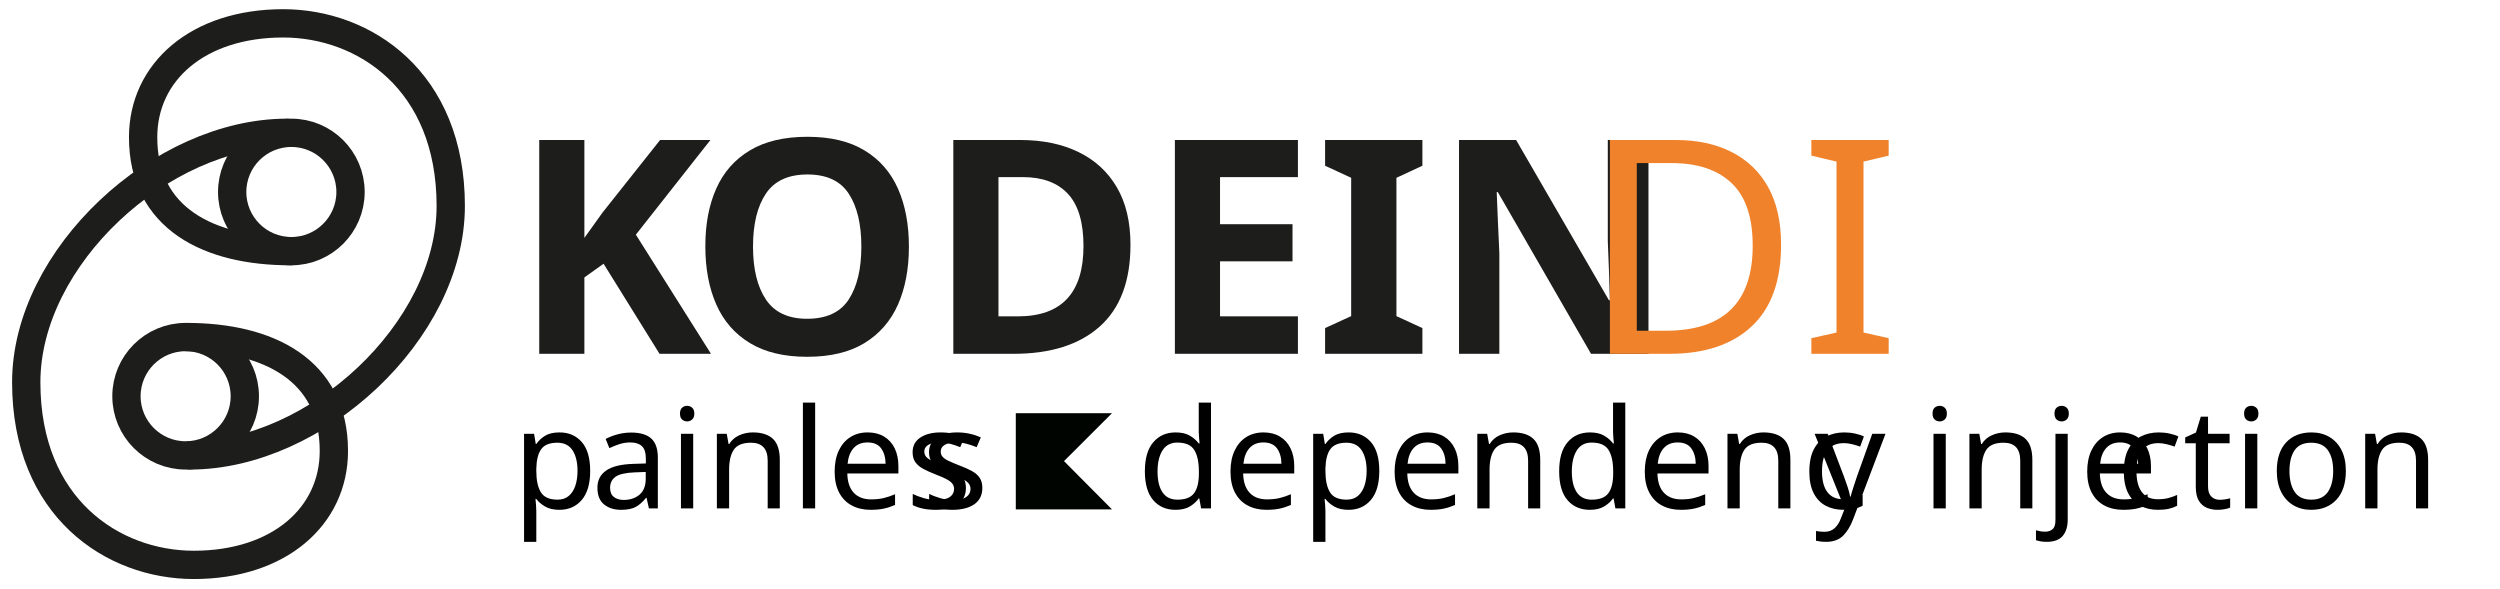
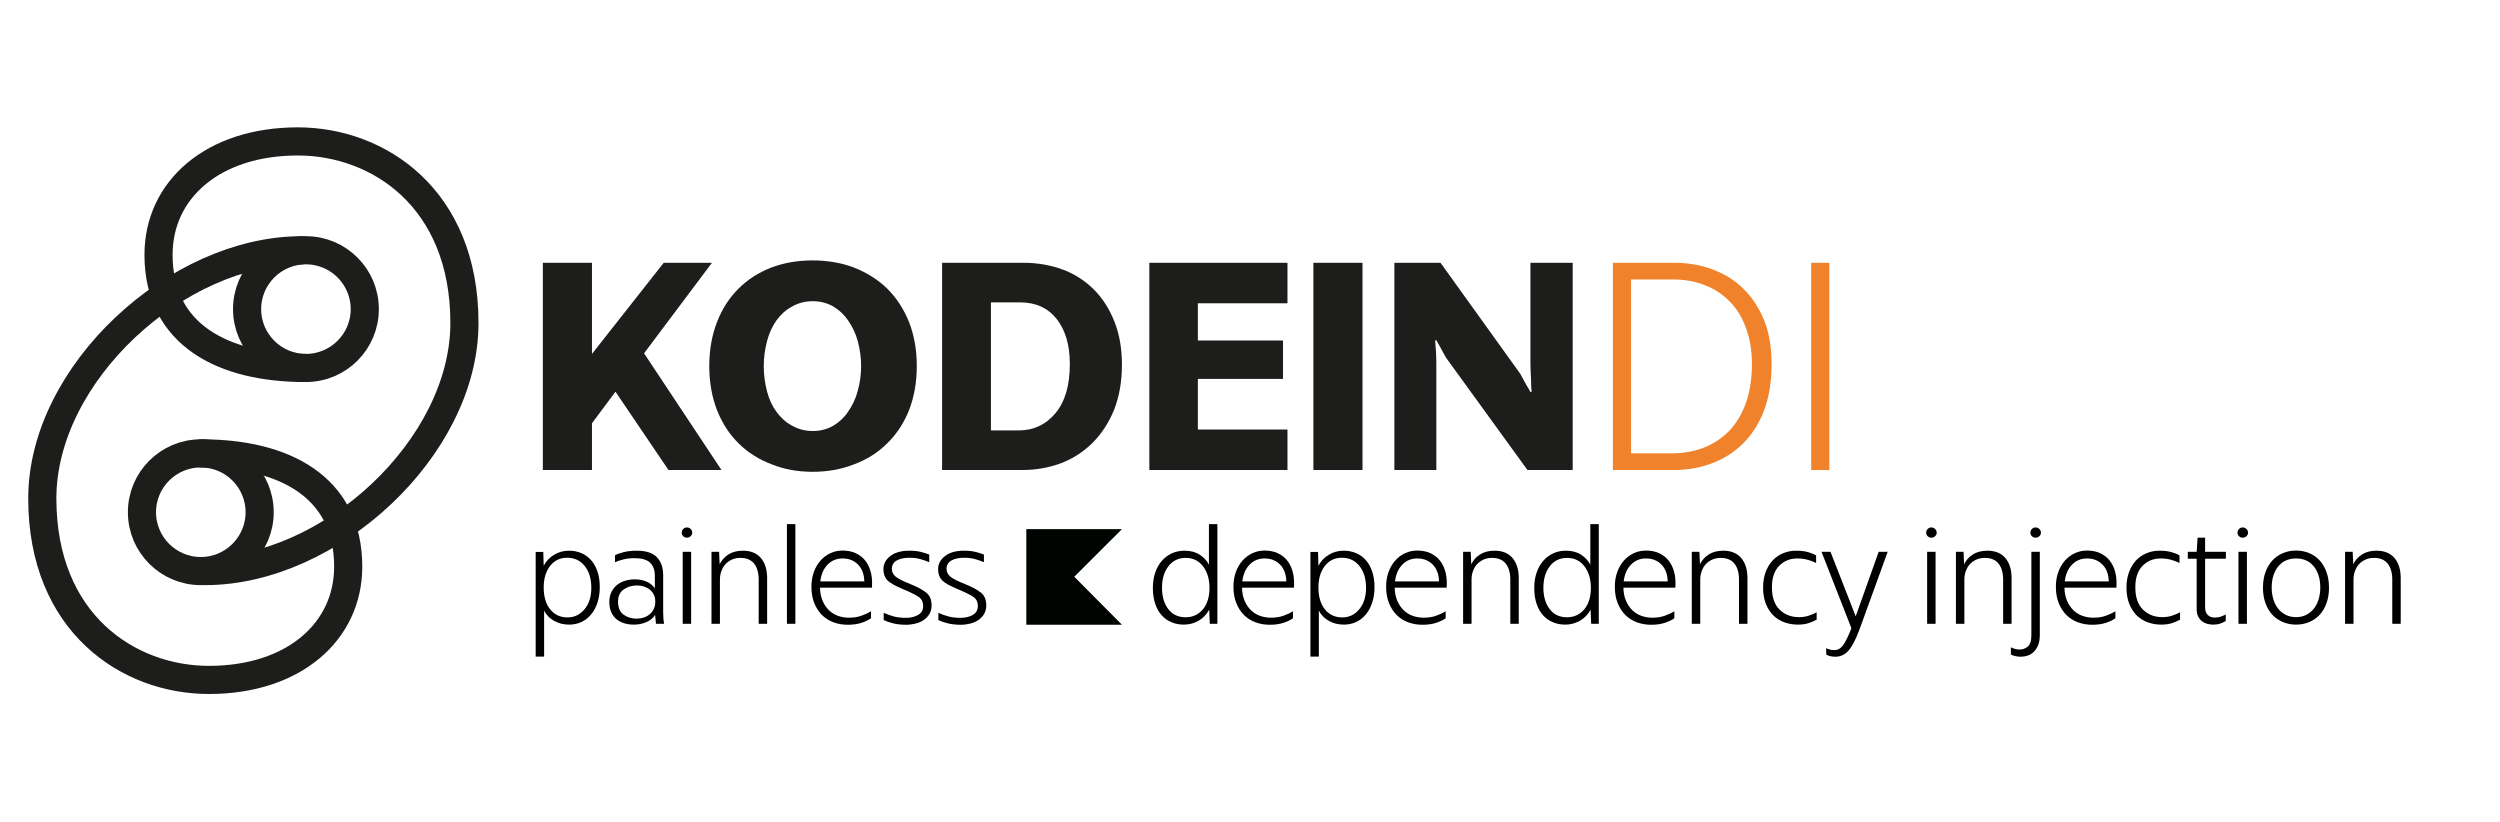
- <svg xmlns="http://www.w3.org/2000/svg" width="100%" height="100%" viewBox="0 0 14167 3334" version="1.1" xml:space="preserve" style="fill-rule:evenodd;clip-rule:evenodd;stroke-linecap:round;stroke-miterlimit:10;">
+ <svg xmlns="http://www.w3.org/2000/svg" width="100%" height="100%" viewBox="0 0 10685 3511" version="1.1" xml:space="preserve" style="fill-rule:evenodd;clip-rule:evenodd;stroke-linecap:round;stroke-miterlimit:10;">
  <g id="DI">
-     <g transform="matrix(41.6667,0,0,41.6667,-2172.28,-16551.7)">
-       <text x="121.799px" y="445.358px" style="font-family:'LCTPicon-Bold', 'LCT Picon', sans-serif;font-weight:700;font-size:40.721px;fill:#1d1e1c;">K<tspan x="145.702px " y="445.358px ">O</tspan>DEIN</text>
-       <text x="267.131px" y="445.358px" style="font-family:'LCTPicon-Light', 'LCT Picon', sans-serif;font-weight:300;font-size:40.721px;fill:#ef822b;">DI</text>
+     <g transform="matrix(31.25,0,0,31.25,-1559.94,-11908.6)">
+       <g transform="matrix(40.7208,0,0,40.7208,121.799,445.358)">
+         <path d="M0.058,-0l0,-0.696l0.165,0l0,0.306l0.241,-0.306l0.162,0l-0.228,0.304l0.26,0.392l-0.178,0l-0.178,-0.263l-0.079,0.106l-0,0.157l-0.165,0Z" style="fill:#1d1e1c;fill-rule:nonzero;" />
+       </g>
+       <g transform="matrix(40.7208,0,0,40.7208,145.702,445.358)">
+         <path d="M0.377,0.006c-0.049,0 -0.095,-0.008 -0.137,-0.025c-0.043,-0.016 -0.079,-0.039 -0.11,-0.069c-0.032,-0.031 -0.056,-0.068 -0.074,-0.113c-0.017,-0.044 -0.026,-0.093 -0.026,-0.148c-0,-0.055 0.009,-0.104 0.026,-0.148c0.017,-0.044 0.041,-0.081 0.072,-0.112c0.031,-0.031 0.067,-0.054 0.11,-0.071c0.043,-0.016 0.089,-0.024 0.139,-0.024c0.05,-0 0.097,0.008 0.139,0.024c0.043,0.017 0.08,0.04 0.112,0.071c0.031,0.031 0.055,0.068 0.073,0.112c0.017,0.044 0.026,0.093 0.026,0.148c0,0.055 -0.009,0.104 -0.026,0.148c-0.018,0.045 -0.043,0.082 -0.074,0.112c-0.031,0.031 -0.068,0.054 -0.111,0.07c-0.043,0.017 -0.089,0.025 -0.139,0.025Zm0.001,-0.137c0.025,-0 0.048,-0.006 0.069,-0.018c0.02,-0.012 0.037,-0.028 0.05,-0.048c0.014,-0.02 0.025,-0.043 0.032,-0.07c0.007,-0.026 0.011,-0.053 0.011,-0.082c0,-0.029 -0.004,-0.056 -0.011,-0.083c-0.007,-0.026 -0.018,-0.049 -0.032,-0.069c-0.013,-0.02 -0.03,-0.036 -0.05,-0.048c-0.021,-0.012 -0.044,-0.018 -0.069,-0.018c-0.026,0 -0.049,0.006 -0.07,0.018c-0.021,0.011 -0.038,0.027 -0.052,0.046c-0.014,0.02 -0.025,0.043 -0.032,0.07c-0.007,0.027 -0.011,0.055 -0.011,0.084c0,0.03 0.004,0.058 0.011,0.085c0.007,0.027 0.018,0.05 0.032,0.069c0.014,0.019 0.031,0.035 0.052,0.046c0.021,0.012 0.044,0.018 0.07,0.018Z" style="fill:#1d1e1c;fill-rule:nonzero;" />
+       </g>
+       <g transform="matrix(40.7208,0,0,40.7208,176.487,445.358)">
+         <path d="M0.056,-0l0,-0.696l0.274,0c0.047,0 0.091,0.008 0.132,0.023c0.04,0.015 0.075,0.038 0.104,0.067c0.029,0.029 0.052,0.065 0.069,0.108c0.017,0.043 0.025,0.091 0.025,0.145c0,0.056 -0.009,0.106 -0.026,0.15c-0.018,0.044 -0.042,0.081 -0.072,0.111c-0.03,0.03 -0.065,0.053 -0.106,0.069c-0.041,0.015 -0.084,0.023 -0.13,0.023l-0.27,0Zm0.262,-0.563l-0.098,0l-0,0.43l0.093,0c0.05,0 0.091,-0.019 0.123,-0.057c0.033,-0.039 0.049,-0.094 0.049,-0.166c0,-0.064 -0.015,-0.114 -0.044,-0.151c-0.029,-0.037 -0.07,-0.056 -0.123,-0.056Z" style="fill:#1d1e1c;fill-rule:nonzero;" />
+       </g>
+       <g transform="matrix(40.7208,0,0,40.7208,204.829,445.358)">
+         <path d="M0.056,-0l0,-0.696l0.464,0l0,0.136l-0.301,0l-0,0.125l0.286,0l-0,0.129l-0.286,0l-0,0.17l0.301,0l0,0.136l-0.464,0Z" style="fill:#1d1e1c;fill-rule:nonzero;" />
+       </g>
+       <g transform="matrix(40.7208,0,0,40.7208,227.266,445.358)">
+         <rect x="0.056" y="-0.696" width="0.165" height="0.696" style="fill:#1d1e1c;fill-rule:nonzero;" />
+       </g>
+       <g transform="matrix(40.7208,0,0,40.7208,238.505,445.358)">
+         <path d="M0.052,-0l0,-0.696l0.155,0l0.268,0.373c0.005,0.009 0.011,0.021 0.019,0.035c0.008,0.013 0.013,0.022 0.015,0.026l0.004,-0.001c-0.001,-0.009 -0.002,-0.023 -0.002,-0.042c-0.001,-0.019 -0.002,-0.037 -0.002,-0.054l0,-0.337l0.142,-0l0,0.696l-0.152,-0l-0.274,-0.378c-0.005,-0.009 -0.011,-0.02 -0.018,-0.033c-0.007,-0.013 -0.012,-0.021 -0.014,-0.025l-0.004,0.001c0.001,0.011 0.002,0.025 0.003,0.042c0.001,0.017 0.001,0.033 0.001,0.046l0,0.347l-0.141,-0Z" style="fill:#1d1e1c;fill-rule:nonzero;" />
+       </g>
+       <g transform="matrix(40.7208,0,0,40.7208,267.131,445.358)">
+         <path d="M0.083,-0l0,-0.696l0.205,0c0.046,0 0.089,0.007 0.129,0.022c0.04,0.015 0.075,0.036 0.104,0.065c0.029,0.028 0.052,0.063 0.07,0.106c0.017,0.043 0.025,0.092 0.025,0.147c0,0.061 -0.009,0.113 -0.026,0.158c-0.018,0.045 -0.042,0.082 -0.072,0.111c-0.03,0.029 -0.065,0.051 -0.104,0.065c-0.04,0.015 -0.082,0.022 -0.126,0.022l-0.205,-0Zm0.202,-0.64l-0.141,0l0,0.584l0.135,0c0.039,0 0.076,-0.006 0.109,-0.019c0.033,-0.013 0.062,-0.032 0.086,-0.057c0.024,-0.025 0.043,-0.057 0.056,-0.094c0.013,-0.037 0.02,-0.081 0.02,-0.13c0,-0.042 -0.006,-0.08 -0.018,-0.115c-0.012,-0.035 -0.029,-0.066 -0.052,-0.09c-0.023,-0.025 -0.051,-0.045 -0.084,-0.058c-0.033,-0.014 -0.07,-0.021 -0.111,-0.021Z" style="fill:#ef822b;fill-rule:nonzero;" />
+       </g>
+       <g transform="matrix(40.7208,0,0,40.7208,294.251,445.358)">
+         <rect x="0.083" y="-0.696" width="0.061" height="0.696" style="fill:#ef822b;fill-rule:nonzero;" />
+       </g>
    </g>
-     <path d="M716.616,2245.38c0,185.076 150.258,335.334 335.334,335.334c185.075,-0 335.333,-150.258 335.333,-335.334c-0,-185.075 -150.258,-335.333 -335.333,-335.333c-185.076,-0 -335.334,150.258 -335.334,335.333Z" style="fill:none;stroke:#1d1d1b;stroke-width:160.38px;" />
-     <path d="M1056.79,1910.05c461.25,0 835.167,184.25 835.167,645.5c-0,369.917 -309.75,645.5 -793.625,645.5c-459.25,0 -949.625,-323.458 -949.625,-1034.54c-0,-711 766.083,-1413.88 1477.12,-1413.88" style="fill:none;fill-rule:nonzero;stroke:#1d1d1b;stroke-width:160.38px;" />
-     <path d="M1986.37,1087.95c0,-185.075 -150.248,-335.333 -335.312,-335.333c-185.064,-0 -335.313,150.258 -335.313,335.333c0,185.076 150.249,335.333 335.313,335.333c185.064,0 335.312,-150.257 335.312,-335.333Z" style="fill:none;stroke:#1d1d1b;stroke-width:160.38px;" />
-     <path d="M1646.2,1423.28c-461.25,0 -835.167,-184.25 -835.167,-645.5c0,-369.875 309.75,-645.5 793.625,-645.5c459.25,0 949.625,323.5 949.625,1034.54c0,711.042 -766.083,1413.88 -1477.12,1413.88" style="fill:none;fill-rule:nonzero;stroke:#1d1d1b;stroke-width:160.38px;" />
+     <path d="M606.735,2189.23c-0,138.807 112.693,251.5 251.5,251.5c138.806,-0 251.5,-112.693 251.5,-251.5c-0,-138.807 -112.694,-251.5 -251.5,-251.5c-138.807,-0 -251.5,112.693 -251.5,251.5Z" style="fill:none;stroke:#1d1d1b;stroke-width:120.28px;" />
+     <path d="M861.863,1937.74c345.937,0 626.375,138.188 626.375,484.125c-0,277.438 -232.313,484.125 -595.219,484.125c-344.437,0 -712.219,-242.594 -712.219,-775.906c0,-533.25 574.563,-1060.41 1107.84,-1060.41" style="fill:none;fill-rule:nonzero;stroke:#1d1d1b;stroke-width:120.28px;" />
+     <path d="M1559.05,1321.16c0,-138.807 -112.686,-251.5 -251.484,-251.5c-138.798,0 -251.484,112.693 -251.484,251.5c-0,138.807 112.686,251.5 251.484,251.5c138.798,0 251.484,-112.693 251.484,-251.5Z" style="fill:none;stroke:#1d1d1b;stroke-width:120.28px;" />
+     <path d="M1303.92,1572.66c-345.937,-0 -626.375,-138.188 -626.375,-484.125c0,-277.406 232.313,-484.125 595.219,-484.125c344.438,-0 712.219,242.625 712.219,775.906c-0,533.281 -574.563,1060.41 -1107.84,1060.41" style="fill:none;fill-rule:nonzero;stroke:#1d1d1b;stroke-width:120.28px;" />
    <g>
-       <path d="M6029.6,2612.96l271.834,-271.375l-545.167,-0l0,545.125l545.167,-0l-271.959,-273.625l0.125,-0.125Z" style="fill:#000400;fill-rule:nonzero;" />
-       <text x="2902.67px" y="2881.16px" style="font-family:'LCTPicon-Light', 'LCT Picon', sans-serif;font-weight:300;font-size:788.889px;">p<tspan x="3349.18px " y="2881.16px ">a</tspan>inles<tspan x="5224.37px " y="2881.16px ">s</tspan>
-       </text>
-       <text x="6444.34px" y="2881.16px" style="font-family:'LCTPicon-Light', 'LCT Picon', sans-serif;font-weight:300;font-size:788.889px;">dependenc<tspan x="10282.3px " y="2881.16px ">y</tspan> inje<tspan x="11991.8px 12350.7px " y="2881.16px 2881.16px ">ct</tspan>ion</text>
+       <path d="M4591.47,2464.91l203.875,-203.531l-408.875,0l-0,408.844l408.875,-0l-203.969,-205.219l0.094,-0.094Z" style="fill:#000400;fill-rule:nonzero;" />
+       <path d="M2289.47,2806.29l0,-447.3l32.542,-0l1.775,59.166c9.861,-19.327 24.455,-34.908 43.783,-46.741c19.328,-11.834 40.825,-17.75 64.492,-17.75c18.933,-0 36.486,3.451 52.658,10.354c16.172,6.903 30.076,16.961 41.713,30.175c11.636,13.214 20.708,29.485 27.216,48.812c6.509,19.328 9.763,41.22 9.763,65.675c-0,24.456 -3.254,46.644 -9.763,66.563c-6.508,19.919 -15.58,36.881 -27.216,50.883c-11.637,14.003 -25.442,24.752 -41.417,32.246c-15.975,7.495 -33.429,11.242 -52.363,11.242c-23.666,-0 -44.966,-5.227 -63.9,-15.679c-18.933,-10.453 -33.33,-25.146 -43.191,-44.08l-0,196.434l-36.092,-0Zm136.083,-167.442c29.189,0 53.448,-11.636 72.775,-34.908c19.328,-23.272 28.992,-53.842 28.992,-91.709c0,-38.261 -9.368,-69.225 -28.104,-92.891c-18.736,-23.667 -43.882,-35.5 -75.438,-35.5c-30.372,-0 -54.63,11.735 -72.775,35.204c-18.144,23.469 -27.216,54.137 -27.216,92.004c-0,39.445 9.269,70.606 27.808,93.483c18.539,22.878 43.192,34.317 73.958,34.317Z" style="fill-rule:nonzero;" />
+       <path d="M2708.96,2669.62c-14.2,-0 -27.71,-1.874 -40.529,-5.621c-12.82,-3.747 -23.963,-9.565 -33.43,-17.454c-9.466,-7.889 -16.961,-17.947 -22.483,-30.175c-5.522,-12.228 -8.283,-26.625 -8.283,-43.192c-0,-16.172 2.958,-30.372 8.875,-42.6c5.916,-12.228 13.904,-22.385 23.962,-30.471c10.059,-8.086 21.695,-14.101 34.909,-18.046c13.213,-3.944 26.92,-5.916 41.12,-5.916c19.328,-0 36.388,3.353 51.18,10.058c14.791,6.706 26.329,16.172 34.612,28.4l0,-53.25c0,-24.85 -6.804,-43.685 -20.412,-56.504c-13.609,-12.819 -35.599,-19.229 -65.971,-19.229c-18.145,-0 -34.218,1.775 -48.221,5.325c-14.003,3.55 -25.935,7.494 -35.796,11.833l0,-29.583c8.283,-4.734 20.61,-9.171 36.979,-13.313c16.37,-4.141 34.81,-6.212 55.321,-6.212c40.233,-0 69.225,9.368 86.975,28.104c17.75,18.736 26.625,44.079 26.625,76.029l0,160.342c0,9.466 0.394,18.637 1.183,27.512c0.789,8.875 1.775,15.679 2.959,20.413l-34.909,-0l-3.55,-37.867c-8.677,13.411 -21.201,23.667 -37.57,30.767c-16.37,7.1 -34.219,10.65 -53.546,10.65Zm11.833,-25.442c9.861,0 19.624,-1.479 29.288,-4.437c9.663,-2.959 18.243,-7.495 25.737,-13.609c7.494,-6.114 13.51,-13.707 18.046,-22.779c4.536,-9.072 6.804,-19.722 6.804,-31.95c0,-11.439 -2.169,-21.497 -6.508,-30.175c-4.339,-8.678 -10.157,-15.876 -17.454,-21.596c-7.298,-5.719 -15.68,-10.058 -25.146,-13.016c-9.467,-2.959 -19.131,-4.438 -28.992,-4.438c-21.3,0 -40.135,5.621 -56.504,16.863c-16.37,11.241 -24.554,28.695 -24.554,52.362c-0,25.639 7.889,44.178 23.666,55.617c15.778,11.439 34.317,17.158 55.617,17.158Z" style="fill-rule:nonzero;" />
+       <path d="M2935.57,2298.05c-5.917,0 -11.044,-2.071 -15.383,-6.212c-4.339,-4.142 -6.509,-9.171 -6.509,-15.088c0,-6.311 2.17,-11.636 6.509,-15.975c4.339,-4.339 9.466,-6.508 15.383,-6.508c6.311,-0 11.735,2.169 16.271,6.508c4.536,4.339 6.804,9.664 6.804,15.975c0,5.917 -2.268,10.946 -6.804,15.088c-4.536,4.141 -9.96,6.212 -16.271,6.212Zm-17.75,368.017l0,-307.667l36.092,0l-0,307.667l-36.092,-0Z" style="fill-rule:nonzero;" />
+       <path d="M3040.88,2666.07l-0,-307.667l32.541,0l2.367,53.25c8.678,-17.75 21.399,-31.851 38.163,-42.304c16.763,-10.453 37.176,-15.679 61.237,-15.679c33.528,-0 59.167,10.453 76.917,31.358c17.75,20.906 26.625,49.503 26.625,85.792l-0,195.25l-36.092,-0l0,-188.742c0,-29.189 -6.508,-51.968 -19.525,-68.337c-13.017,-16.37 -32.542,-24.555 -58.575,-24.555c-13.806,0 -26.231,2.564 -37.275,7.692c-11.044,5.128 -20.215,11.833 -27.512,20.117c-7.298,8.283 -12.919,18.046 -16.863,29.287c-3.944,11.242 -5.917,22.977 -5.917,35.204l0,189.334l-36.091,-0Z" style="fill-rule:nonzero;" />
+       <rect x="3363.34" y="2240.07" width="36.092" height="426" style="fill-rule:nonzero;" />
+       <path d="M3623.08,2670.21c-21.3,0 -41.417,-3.451 -60.35,-10.354c-18.934,-6.902 -35.303,-17.158 -49.109,-30.766c-13.805,-13.609 -24.85,-30.57 -33.133,-50.884c-8.283,-20.314 -12.425,-43.882 -12.425,-70.704c0,-22.878 3.451,-43.783 10.354,-62.717c6.903,-18.933 16.37,-35.204 28.4,-48.812c12.031,-13.608 26.132,-24.16 42.304,-31.654c16.173,-7.495 33.528,-11.242 52.067,-11.242c21.3,0 40.036,3.747 56.208,11.242c16.173,7.494 29.485,17.75 39.938,30.766c10.453,13.017 18.243,28.499 23.371,46.446c5.127,17.948 7.297,37.374 6.508,58.279l-0.592,11.834l-221.875,-0c0.395,21.3 4.043,39.937 10.946,55.912c6.903,15.975 15.877,29.386 26.921,40.234c11.044,10.847 23.963,18.933 38.754,24.258c14.792,5.325 30.668,7.987 47.629,7.987c19.723,0 37.473,-2.859 53.25,-8.579c15.778,-5.719 29.189,-11.932 40.234,-18.637l-0,29.583c-11.045,7.889 -24.85,14.496 -41.417,19.821c-16.567,5.325 -35.894,7.987 -57.983,7.987Zm-21.892,-283.408c-25.639,0 -47.037,8.875 -64.196,26.625c-17.158,17.75 -27.512,41.614 -31.062,71.592l188.15,-0c-0.789,-30.767 -9.763,-54.828 -26.921,-72.184c-17.158,-17.355 -39.149,-26.033 -65.971,-26.033Z" style="fill-rule:nonzero;" />
+       <path d="M3872.77,2670.21c-20.511,0 -38.853,-1.972 -55.025,-5.916c-16.172,-3.945 -29.781,-8.678 -40.825,-14.2l0,-30.767c14.2,6.311 28.597,11.439 43.192,15.383c14.594,3.945 31.752,5.917 51.475,5.917c20.511,0 37.965,-4.142 52.362,-12.425c14.397,-8.283 21.596,-20.905 21.596,-37.867c0,-17.75 -6.706,-31.062 -20.117,-39.937c-13.411,-8.875 -35.697,-19.821 -66.858,-32.838c-33.528,-13.805 -55.715,-26.526 -66.562,-38.162c-10.848,-11.636 -16.271,-27.118 -16.271,-46.446c-0,-22.483 9.861,-41.318 29.583,-56.504c19.722,-15.186 46.742,-22.779 81.058,-22.779c19.328,-0 35.993,1.775 49.996,5.325c14.003,3.55 25.738,7.297 35.204,11.241l0,32.542c-12.227,-5.128 -24.948,-9.565 -38.162,-13.312c-13.214,-3.748 -28.696,-5.621 -46.446,-5.621c-22.878,-0 -41.121,3.944 -54.729,11.833c-13.608,7.889 -20.413,19.722 -20.413,35.5c0,13.017 5.227,23.963 15.68,32.838c10.452,8.875 31.456,19.623 63.012,32.245c30.372,12.228 53.151,24.456 68.338,36.684c15.186,12.228 22.779,30.372 22.779,54.433c-0,13.806 -3.057,25.935 -9.171,36.388c-6.114,10.452 -14.2,19.13 -24.258,26.033c-10.059,6.903 -21.695,12.031 -34.909,15.383c-13.214,3.353 -26.723,5.029 -40.529,5.029Z" style="fill-rule:nonzero;" />
+       <path d="M4106.48,2670.21c-20.511,0 -38.852,-1.972 -55.025,-5.916c-16.172,-3.945 -29.78,-8.678 -40.825,-14.2l0,-30.767c14.2,6.311 28.598,11.439 43.192,15.383c14.594,3.945 31.753,5.917 51.475,5.917c20.511,0 37.965,-4.142 52.363,-12.425c14.397,-8.283 21.595,-20.905 21.595,-37.867c0,-17.75 -6.705,-31.062 -20.116,-39.937c-13.411,-8.875 -35.698,-19.821 -66.859,-32.838c-33.527,-13.805 -55.715,-26.526 -66.562,-38.162c-10.847,-11.636 -16.271,-27.118 -16.271,-46.446c0,-22.483 9.861,-41.318 29.583,-56.504c19.723,-15.186 46.742,-22.779 81.059,-22.779c19.327,-0 35.993,1.775 49.996,5.325c14.002,3.55 25.737,7.297 35.204,11.241l-0,32.542c-12.228,-5.128 -24.949,-9.565 -38.163,-13.312c-13.214,-3.748 -28.696,-5.621 -46.446,-5.621c-22.877,-0 -41.12,3.944 -54.729,11.833c-13.608,7.889 -20.412,19.722 -20.412,35.5c-0,13.017 5.226,23.963 15.679,32.838c10.453,8.875 31.457,19.623 63.012,32.245c30.373,12.228 53.152,24.456 68.338,36.684c15.186,12.228 22.779,30.372 22.779,54.433c0,13.806 -3.057,25.935 -9.171,36.388c-6.114,10.452 -14.2,19.13 -24.258,26.033c-10.058,6.903 -21.695,12.031 -34.908,15.383c-13.214,3.353 -26.724,5.029 -40.53,5.029Z" style="fill-rule:nonzero;" />
+       <path d="M5059.91,2669.62c-18.934,-0 -36.486,-3.353 -52.659,-10.059c-16.172,-6.705 -30.175,-16.566 -42.008,-29.583c-11.833,-13.017 -21.103,-29.386 -27.808,-49.108c-6.706,-19.722 -10.059,-42.403 -10.059,-68.042c0,-24.455 3.452,-46.544 10.355,-66.267c6.902,-19.722 16.369,-36.387 28.4,-49.995c12.03,-13.609 26.23,-24.16 42.6,-31.655c16.369,-7.494 34.218,-11.241 53.545,-11.241c26.034,-0 47.827,5.719 65.38,17.158c17.552,11.439 30.668,25.639 39.345,42.6l0,-173.358l36.092,-0l0,426l-32.542,-0l-2.366,-60.35c-11.045,20.511 -26.231,36.289 -45.559,47.333c-19.327,11.045 -40.233,16.567 -62.716,16.567Zm7.691,-31.359c15.778,0 29.978,-3.155 42.6,-9.466c12.623,-6.311 23.371,-14.989 32.246,-26.034c8.875,-11.044 15.581,-24.258 20.117,-39.641c4.536,-15.384 6.804,-31.95 6.804,-49.7c0,-37.867 -9.171,-68.831 -27.512,-92.892c-18.342,-24.061 -43.094,-36.092 -74.255,-36.092c-30.766,0 -55.32,11.834 -73.662,35.5c-18.342,23.667 -27.513,54.434 -27.513,92.3c0,37.078 8.875,67.352 26.625,90.821c17.75,23.47 42.6,35.204 74.55,35.204Z" style="fill-rule:nonzero;" />
+       <path d="M5426.74,2670.21c-21.3,0 -41.417,-3.451 -60.35,-10.354c-18.933,-6.902 -35.303,-17.158 -49.108,-30.766c-13.806,-13.609 -24.85,-30.57 -33.134,-50.884c-8.283,-20.314 -12.425,-43.882 -12.425,-70.704c0,-22.878 3.452,-43.783 10.355,-62.717c6.902,-18.933 16.369,-35.204 28.4,-48.812c12.03,-13.608 26.131,-24.16 42.304,-31.654c16.172,-7.495 33.527,-11.242 52.066,-11.242c21.3,0 40.036,3.747 56.209,11.242c16.172,7.494 29.484,17.75 39.937,30.766c10.453,13.017 18.243,28.499 23.371,46.446c5.128,17.948 7.297,37.374 6.508,58.279l-0.591,11.834l-221.875,-0c0.394,21.3 4.043,39.937 10.946,55.912c6.902,15.975 15.876,29.386 26.92,40.234c11.045,10.847 23.963,18.933 38.755,24.258c14.791,5.325 30.668,7.987 47.629,7.987c19.722,0 37.472,-2.859 53.25,-8.579c15.777,-5.719 29.189,-11.932 40.233,-18.637l0,29.583c-11.044,7.889 -24.85,14.496 -41.417,19.821c-16.566,5.325 -35.894,7.987 -57.983,7.987Zm-21.892,-283.408c-25.639,0 -47.037,8.875 -64.195,26.625c-17.159,17.75 -27.513,41.614 -31.063,71.592l188.15,-0c-0.789,-30.767 -9.762,-54.828 -26.921,-72.184c-17.158,-17.355 -39.148,-26.033 -65.971,-26.033Z" style="fill-rule:nonzero;" />
+       <path d="M5600.69,2806.29l0,-447.3l32.542,-0l1.775,59.166c9.861,-19.327 24.455,-34.908 43.783,-46.741c19.328,-11.834 40.825,-17.75 64.492,-17.75c18.933,-0 36.486,3.451 52.658,10.354c16.172,6.903 30.076,16.961 41.713,30.175c11.636,13.214 20.708,29.485 27.216,48.812c6.509,19.328 9.763,41.22 9.763,65.675c-0,24.456 -3.254,46.644 -9.763,66.563c-6.508,19.919 -15.58,36.881 -27.216,50.883c-11.637,14.003 -25.442,24.752 -41.417,32.246c-15.975,7.495 -33.429,11.242 -52.363,11.242c-23.666,-0 -44.966,-5.227 -63.9,-15.679c-18.933,-10.453 -33.33,-25.146 -43.191,-44.08l-0,196.434l-36.092,-0Zm136.083,-167.442c29.189,0 53.448,-11.636 72.775,-34.908c19.328,-23.272 28.992,-53.842 28.992,-91.709c0,-38.261 -9.368,-69.225 -28.104,-92.891c-18.736,-23.667 -43.882,-35.5 -75.438,-35.5c-30.372,-0 -54.63,11.735 -72.775,35.204c-18.144,23.469 -27.216,54.137 -27.216,92.004c-0,39.445 9.269,70.606 27.808,93.483c18.539,22.878 43.192,34.317 73.958,34.317Z" style="fill-rule:nonzero;" />
+       <path d="M6079.35,2670.21c-21.3,0 -41.416,-3.451 -60.35,-10.354c-18.933,-6.902 -35.302,-17.158 -49.108,-30.766c-13.806,-13.609 -24.85,-30.57 -33.133,-50.884c-8.284,-20.314 -12.425,-43.882 -12.425,-70.704c-0,-22.878 3.451,-43.783 10.354,-62.717c6.903,-18.933 16.369,-35.204 28.4,-48.812c12.03,-13.608 26.132,-24.16 42.304,-31.654c16.172,-7.495 33.528,-11.242 52.067,-11.242c21.3,0 40.036,3.747 56.208,11.242c16.172,7.494 29.485,17.75 39.938,30.766c10.452,13.017 18.243,28.499 23.37,46.446c5.128,17.948 7.298,37.374 6.509,58.279l-0.592,11.834l-221.875,-0c0.394,21.3 4.043,39.937 10.946,55.912c6.903,15.975 15.876,29.386 26.921,40.234c11.044,10.847 23.962,18.933 38.754,24.258c14.792,5.325 30.668,7.987 47.629,7.987c19.722,0 37.472,-2.859 53.25,-8.579c15.778,-5.719 29.189,-11.932 40.233,-18.637l0,29.583c-11.044,7.889 -24.85,14.496 -41.416,19.821c-16.567,5.325 -35.895,7.987 -57.984,7.987Zm-21.891,-283.408c-25.639,0 -47.038,8.875 -64.196,26.625c-17.158,17.75 -27.513,41.614 -31.063,71.592l188.15,-0c-0.789,-30.767 -9.762,-54.828 -26.92,-72.184c-17.159,-17.355 -39.149,-26.033 -65.971,-26.033Z" style="fill-rule:nonzero;" />
+       <path d="M6253.3,2666.07l0,-307.667l32.542,0l2.367,53.25c8.677,-17.75 21.398,-31.851 38.162,-42.304c16.764,-10.453 37.177,-15.679 61.238,-15.679c33.527,-0 59.166,10.453 76.916,31.358c17.75,20.906 26.625,49.503 26.625,85.792l0,195.25l-36.091,-0l-0,-188.742c-0,-29.189 -6.509,-51.968 -19.525,-68.337c-13.017,-16.37 -32.542,-24.555 -58.575,-24.555c-13.806,0 -26.231,2.564 -37.275,7.692c-11.045,5.128 -20.216,11.833 -27.513,20.117c-7.297,8.283 -12.918,18.046 -16.862,29.287c-3.945,11.242 -5.917,22.977 -5.917,35.204l0,189.334l-36.092,-0Z" style="fill-rule:nonzero;" />
+       <path d="M6689.95,2669.62c-18.933,-0 -36.486,-3.353 -52.658,-10.059c-16.172,-6.705 -30.175,-16.566 -42.008,-29.583c-11.834,-13.017 -21.103,-29.386 -27.809,-49.108c-6.705,-19.722 -10.058,-42.403 -10.058,-68.042c0,-24.455 3.451,-46.544 10.354,-66.267c6.903,-19.722 16.37,-36.387 28.4,-49.995c12.031,-13.609 26.231,-24.16 42.6,-31.655c16.37,-7.494 34.218,-11.241 53.546,-11.241c26.033,-0 47.826,5.719 65.379,17.158c17.553,11.439 30.668,25.639 39.346,42.6l0,-173.358l36.092,-0l-0,426l-32.542,-0l-2.367,-60.35c-11.044,20.511 -26.23,36.289 -45.558,47.333c-19.328,11.045 -40.233,16.567 -62.717,16.567Zm7.692,-31.359c15.778,0 29.978,-3.155 42.6,-9.466c12.622,-6.311 23.371,-14.989 32.246,-26.034c8.875,-11.044 15.58,-24.258 20.117,-39.641c4.536,-15.384 6.804,-31.95 6.804,-49.7c-0,-37.867 -9.171,-68.831 -27.513,-92.892c-18.341,-24.061 -43.093,-36.092 -74.254,-36.092c-30.767,0 -55.321,11.834 -73.662,35.5c-18.342,23.667 -27.513,54.434 -27.513,92.3c0,37.078 8.875,67.352 26.625,90.821c17.75,23.47 42.6,35.204 74.55,35.204Z" style="fill-rule:nonzero;" />
+       <path d="M7056.78,2670.21c-21.3,0 -41.417,-3.451 -60.35,-10.354c-18.934,-6.902 -35.303,-17.158 -49.109,-30.766c-13.805,-13.609 -24.85,-30.57 -33.133,-50.884c-8.283,-20.314 -12.425,-43.882 -12.425,-70.704c0,-22.878 3.451,-43.783 10.354,-62.717c6.903,-18.933 16.37,-35.204 28.4,-48.812c12.031,-13.608 26.132,-24.16 42.304,-31.654c16.173,-7.495 33.528,-11.242 52.067,-11.242c21.3,0 40.036,3.747 56.208,11.242c16.173,7.494 29.485,17.75 39.938,30.766c10.453,13.017 18.243,28.499 23.371,46.446c5.127,17.948 7.297,37.374 6.508,58.279l-0.592,11.834l-221.875,-0c0.395,21.3 4.043,39.937 10.946,55.912c6.903,15.975 15.877,29.386 26.921,40.234c11.044,10.847 23.963,18.933 38.754,24.258c14.792,5.325 30.668,7.987 47.629,7.987c19.723,0 37.473,-2.859 53.25,-8.579c15.778,-5.719 29.189,-11.932 40.234,-18.637l-0,29.583c-11.045,7.889 -24.85,14.496 -41.417,19.821c-16.567,5.325 -35.894,7.987 -57.983,7.987Zm-21.892,-283.408c-25.639,0 -47.037,8.875 -64.196,26.625c-17.158,17.75 -27.512,41.614 -31.062,71.592l188.15,-0c-0.789,-30.767 -9.763,-54.828 -26.921,-72.184c-17.158,-17.355 -39.149,-26.033 -65.971,-26.033Z" style="fill-rule:nonzero;" />
+       <path d="M7230.73,2666.07l-0,-307.667l32.541,0l2.367,53.25c8.678,-17.75 21.399,-31.851 38.163,-42.304c16.763,-10.453 37.176,-15.679 61.237,-15.679c33.528,-0 59.167,10.453 76.917,31.358c17.75,20.906 26.625,49.503 26.625,85.792l-0,195.25l-36.092,-0l0,-188.742c0,-29.189 -6.508,-51.968 -19.525,-68.337c-13.017,-16.37 -32.542,-24.555 -58.575,-24.555c-13.806,0 -26.231,2.564 -37.275,7.692c-11.044,5.128 -20.215,11.833 -27.512,20.117c-7.298,8.283 -12.919,18.046 -16.863,29.287c-3.944,11.242 -5.917,22.977 -5.917,35.204l0,189.334l-36.091,-0Z" style="fill-rule:nonzero;" />
+       <path d="M7683.95,2669.62c-20.116,-0 -39.247,-3.254 -57.391,-9.763c-18.145,-6.508 -33.923,-16.369 -47.334,-29.583c-13.411,-13.214 -24.061,-29.781 -31.95,-49.7c-7.889,-19.919 -11.833,-43.093 -11.833,-69.521c0,-24.455 3.649,-46.446 10.946,-65.971c7.297,-19.525 17.158,-35.993 29.583,-49.404c12.425,-13.411 27.315,-23.765 44.671,-31.062c17.356,-7.298 36.092,-10.946 56.208,-10.946c19.723,-0 36.782,2.071 51.18,6.212c14.397,4.142 25.737,8.777 34.02,13.904l0,32.542c-9.466,-5.128 -21.201,-9.664 -35.204,-13.608c-14.003,-3.945 -28.893,-5.917 -44.671,-5.917c-31.95,0 -58.18,10.749 -78.691,32.246c-20.511,21.497 -30.57,52.165 -30.175,92.004c-0,41.811 10.946,73.367 32.837,94.667c21.892,21.3 49.404,31.95 82.538,31.95c14.594,-0 28.104,-1.972 40.529,-5.917c12.425,-3.944 24.16,-8.875 35.204,-14.792l0,31.359c-11.044,6.311 -22.976,11.439 -35.796,15.383c-12.819,3.945 -27.71,5.917 -44.671,5.917Z" style="fill-rule:nonzero;" />
+       <path d="M7844.29,2806.88c-8.678,0 -16.369,-0.887 -23.075,-2.662c-6.706,-1.775 -12.031,-4.043 -15.975,-6.804l0,-27.217c4.339,2.367 9.368,4.339 15.088,5.917c5.719,1.578 12.326,2.366 19.82,2.366c15.384,0 28.302,-7.691 38.755,-23.075c10.452,-15.383 21.793,-38.852 34.02,-70.408l-127.8,-326.6l38.459,0l107.683,275.717l98.217,-275.717l38.458,0l-120.7,332.517c-15.778,42.205 -31.358,72.085 -46.742,89.637c-15.383,17.553 -34.119,26.329 -56.208,26.329Z" style="fill-rule:nonzero;" />
+       <path d="M8254.32,2298.05c-5.917,0 -11.044,-2.071 -15.383,-6.212c-4.339,-4.142 -6.509,-9.171 -6.509,-15.088c0,-6.311 2.17,-11.636 6.509,-15.975c4.339,-4.339 9.466,-6.508 15.383,-6.508c6.311,-0 11.735,2.169 16.271,6.508c4.536,4.339 6.804,9.664 6.804,15.975c0,5.917 -2.268,10.946 -6.804,15.088c-4.536,4.141 -9.96,6.212 -16.271,6.212Zm-17.75,368.017l0,-307.667l36.092,0l-0,307.667l-36.092,-0Z" style="fill-rule:nonzero;" />
+       <path d="M8359.63,2666.07l-0,-307.667l32.541,0l2.367,53.25c8.678,-17.75 21.399,-31.851 38.163,-42.304c16.763,-10.453 37.176,-15.679 61.237,-15.679c33.528,-0 59.167,10.453 76.917,31.358c17.75,20.906 26.625,49.503 26.625,85.792l-0,195.25l-36.092,-0l0,-188.742c0,-29.189 -6.508,-51.968 -19.525,-68.337c-13.017,-16.37 -32.542,-24.555 -58.575,-24.555c-13.806,0 -26.231,2.564 -37.275,7.692c-11.044,5.128 -20.215,11.833 -27.512,20.117c-7.298,8.283 -12.919,18.046 -16.863,29.287c-3.944,11.242 -5.917,22.977 -5.917,35.204l0,189.334l-36.091,-0Z" style="fill-rule:nonzero;" />
+       <path d="M8699.84,2298.05c-5.917,0 -11.044,-2.071 -15.383,-6.212c-4.339,-4.142 -6.509,-9.171 -6.509,-15.088c0,-6.311 2.17,-11.636 6.509,-15.975c4.339,-4.339 9.466,-6.508 15.383,-6.508c6.311,-0 11.735,2.169 16.271,6.508c4.536,4.339 6.804,9.664 6.804,15.975c0,5.917 -2.268,10.946 -6.804,15.088c-4.536,4.141 -9.96,6.212 -16.271,6.212Zm-62.717,508.833c-8.677,0 -16.961,-0.986 -24.85,-2.958c-7.889,-1.972 -13.805,-4.142 -17.75,-6.508l0,-30.767c4.734,2.367 10.355,4.536 16.863,6.508c6.508,1.973 13.51,2.959 21.004,2.959c12.228,-0 23.568,-4.142 34.021,-12.425c10.453,-8.284 15.679,-24.85 15.679,-49.7l0,-355.592l36.092,0l-0,355.592c-0,17.355 -2.466,31.95 -7.396,43.783c-4.931,11.833 -11.242,21.399 -18.933,28.696c-7.692,7.297 -16.37,12.524 -26.034,15.679c-9.664,3.156 -19.229,4.733 -28.696,4.733Z" style="fill-rule:nonzero;" />
+       <path d="M8941.83,2670.21c-21.3,0 -41.417,-3.451 -60.35,-10.354c-18.934,-6.902 -35.303,-17.158 -49.109,-30.766c-13.805,-13.609 -24.85,-30.57 -33.133,-50.884c-8.283,-20.314 -12.425,-43.882 -12.425,-70.704c0,-22.878 3.451,-43.783 10.354,-62.717c6.903,-18.933 16.37,-35.204 28.4,-48.812c12.031,-13.608 26.132,-24.16 42.304,-31.654c16.173,-7.495 33.528,-11.242 52.067,-11.242c21.3,0 40.036,3.747 56.208,11.242c16.173,7.494 29.485,17.75 39.938,30.766c10.453,13.017 18.243,28.499 23.371,46.446c5.127,17.948 7.297,37.374 6.508,58.279l-0.592,11.834l-221.875,-0c0.395,21.3 4.043,39.937 10.946,55.912c6.903,15.975 15.877,29.386 26.921,40.234c11.044,10.847 23.963,18.933 38.754,24.258c14.792,5.325 30.668,7.987 47.629,7.987c19.723,0 37.473,-2.859 53.25,-8.579c15.778,-5.719 29.189,-11.932 40.234,-18.637l-0,29.583c-11.045,7.889 -24.85,14.496 -41.417,19.821c-16.567,5.325 -35.894,7.987 -57.983,7.987Zm-21.892,-283.408c-25.639,0 -47.037,8.875 -64.196,26.625c-17.158,17.75 -27.512,41.614 -31.062,71.592l188.15,-0c-0.789,-30.767 -9.763,-54.828 -26.921,-72.184c-17.158,-17.355 -39.149,-26.033 -65.971,-26.033Z" style="fill-rule:nonzero;" />
+       <path d="M9237.08,2669.62c-20.116,-0 -39.247,-3.254 -57.391,-9.763c-18.145,-6.508 -33.923,-16.369 -47.334,-29.583c-13.411,-13.214 -24.061,-29.781 -31.95,-49.7c-7.889,-19.919 -11.833,-43.093 -11.833,-69.521c0,-24.455 3.649,-46.446 10.946,-65.971c7.297,-19.525 17.158,-35.993 29.583,-49.404c12.425,-13.411 27.315,-23.765 44.671,-31.062c17.356,-7.298 36.092,-10.946 56.208,-10.946c19.723,-0 36.782,2.071 51.18,6.212c14.397,4.142 25.737,8.777 34.02,13.904l0,32.542c-9.466,-5.128 -21.201,-9.664 -35.204,-13.608c-14.003,-3.945 -28.893,-5.917 -44.671,-5.917c-31.95,0 -58.18,10.749 -78.691,32.246c-20.511,21.497 -30.57,52.165 -30.175,92.004c-0,41.811 10.946,73.367 32.837,94.667c21.892,21.3 49.404,31.95 82.538,31.95c14.594,-0 28.104,-1.972 40.529,-5.917c12.425,-3.944 24.16,-8.875 35.204,-14.792l0,31.359c-11.044,6.311 -22.976,11.439 -35.796,15.383c-12.819,3.945 -27.71,5.917 -44.671,5.917Z" style="fill-rule:nonzero;" />
+       <path d="M9458.95,2669.62c-8.283,-0 -16.566,-1.085 -24.85,-3.254c-8.283,-2.17 -15.777,-5.818 -22.483,-10.946c-6.706,-5.128 -12.228,-11.932 -16.567,-20.413c-4.339,-8.48 -6.508,-19.032 -6.508,-31.654l0,-215.367l-37.867,0l0,-29.583l37.867,0l4.142,-60.35l31.95,0l-0,60.35l88.75,0l-0,29.583l-88.75,0l-0,207.675c-0,14.2 3.747,25.048 11.241,32.542c7.495,7.495 17.356,11.242 29.584,11.242c9.861,-0 18.44,-1.282 25.737,-3.846c7.297,-2.564 14.496,-5.621 21.596,-9.171l0,27.808c-6.706,3.945 -14.299,7.495 -22.779,10.65c-8.481,3.156 -18.835,4.734 -31.063,4.734Z" style="fill-rule:nonzero;" />
+       <path d="M9584.98,2298.05c-5.916,0 -11.044,-2.071 -15.383,-6.212c-4.339,-4.142 -6.508,-9.171 -6.508,-15.088c-0,-6.311 2.169,-11.636 6.508,-15.975c4.339,-4.339 9.467,-6.508 15.383,-6.508c6.311,-0 11.735,2.169 16.271,6.508c4.536,4.339 6.804,9.664 6.804,15.975c0,5.917 -2.268,10.946 -6.804,15.088c-4.536,4.141 -9.96,6.212 -16.271,6.212Zm-17.75,368.017l0,-307.667l36.092,0l0,307.667l-36.092,-0Z" style="fill-rule:nonzero;" />
+       <path d="M9813.36,2669.62c-20.117,-0 -38.853,-3.649 -56.209,-10.946c-17.355,-7.297 -32.344,-17.651 -44.966,-31.063c-12.623,-13.411 -22.484,-29.977 -29.584,-49.7c-7.1,-19.722 -10.65,-41.811 -10.65,-66.266c0,-24.456 3.55,-46.545 10.65,-66.267c7.1,-19.722 16.961,-36.387 29.584,-49.996c12.622,-13.608 27.611,-24.061 44.966,-31.358c17.356,-7.297 36.092,-10.946 56.209,-10.946c20.116,0 38.852,3.649 56.208,10.946c17.356,7.297 32.246,17.75 44.671,31.358c12.425,13.609 22.187,30.274 29.287,49.996c7.1,19.722 10.65,41.811 10.65,66.267c0,24.455 -3.55,46.544 -10.65,66.266c-7.1,19.723 -16.862,36.289 -29.287,49.7c-12.425,13.412 -27.315,23.766 -44.671,31.063c-17.356,7.297 -36.092,10.946 -56.208,10.946Zm-0,-31.95c16.172,-0 30.668,-3.254 43.487,-9.763c12.82,-6.508 23.667,-15.383 32.542,-26.625c8.875,-11.241 15.679,-24.554 20.412,-39.937c4.734,-15.384 7.1,-31.95 7.1,-49.7c0,-37.472 -9.17,-67.647 -27.512,-90.525c-18.342,-22.878 -43.685,-34.317 -76.029,-34.317c-32.345,0 -57.786,11.439 -76.325,34.317c-18.539,22.878 -27.809,53.053 -27.809,90.525c0,17.75 2.367,34.316 7.1,49.7c4.734,15.383 11.538,28.696 20.413,39.937c8.875,11.242 19.821,20.117 32.837,26.625c13.017,6.509 27.611,9.763 43.784,9.763Z" style="fill-rule:nonzero;" />
+       <path d="M10022.8,2666.07l-0,-307.667l32.541,0l2.367,53.25c8.678,-17.75 21.399,-31.851 38.163,-42.304c16.763,-10.453 37.176,-15.679 61.237,-15.679c33.528,-0 59.167,10.453 76.917,31.358c17.75,20.906 26.625,49.503 26.625,85.792l-0,195.25l-36.092,-0l0,-188.742c0,-29.189 -6.508,-51.968 -19.525,-68.337c-13.017,-16.37 -32.542,-24.555 -58.575,-24.555c-13.806,0 -26.231,2.564 -37.275,7.692c-11.044,5.128 -20.215,11.833 -27.512,20.117c-7.298,8.283 -12.919,18.046 -16.863,29.287c-3.944,11.242 -5.917,22.977 -5.917,35.204l0,189.334l-36.091,-0Z" style="fill-rule:nonzero;" />
    </g>
  </g>
</svg>
